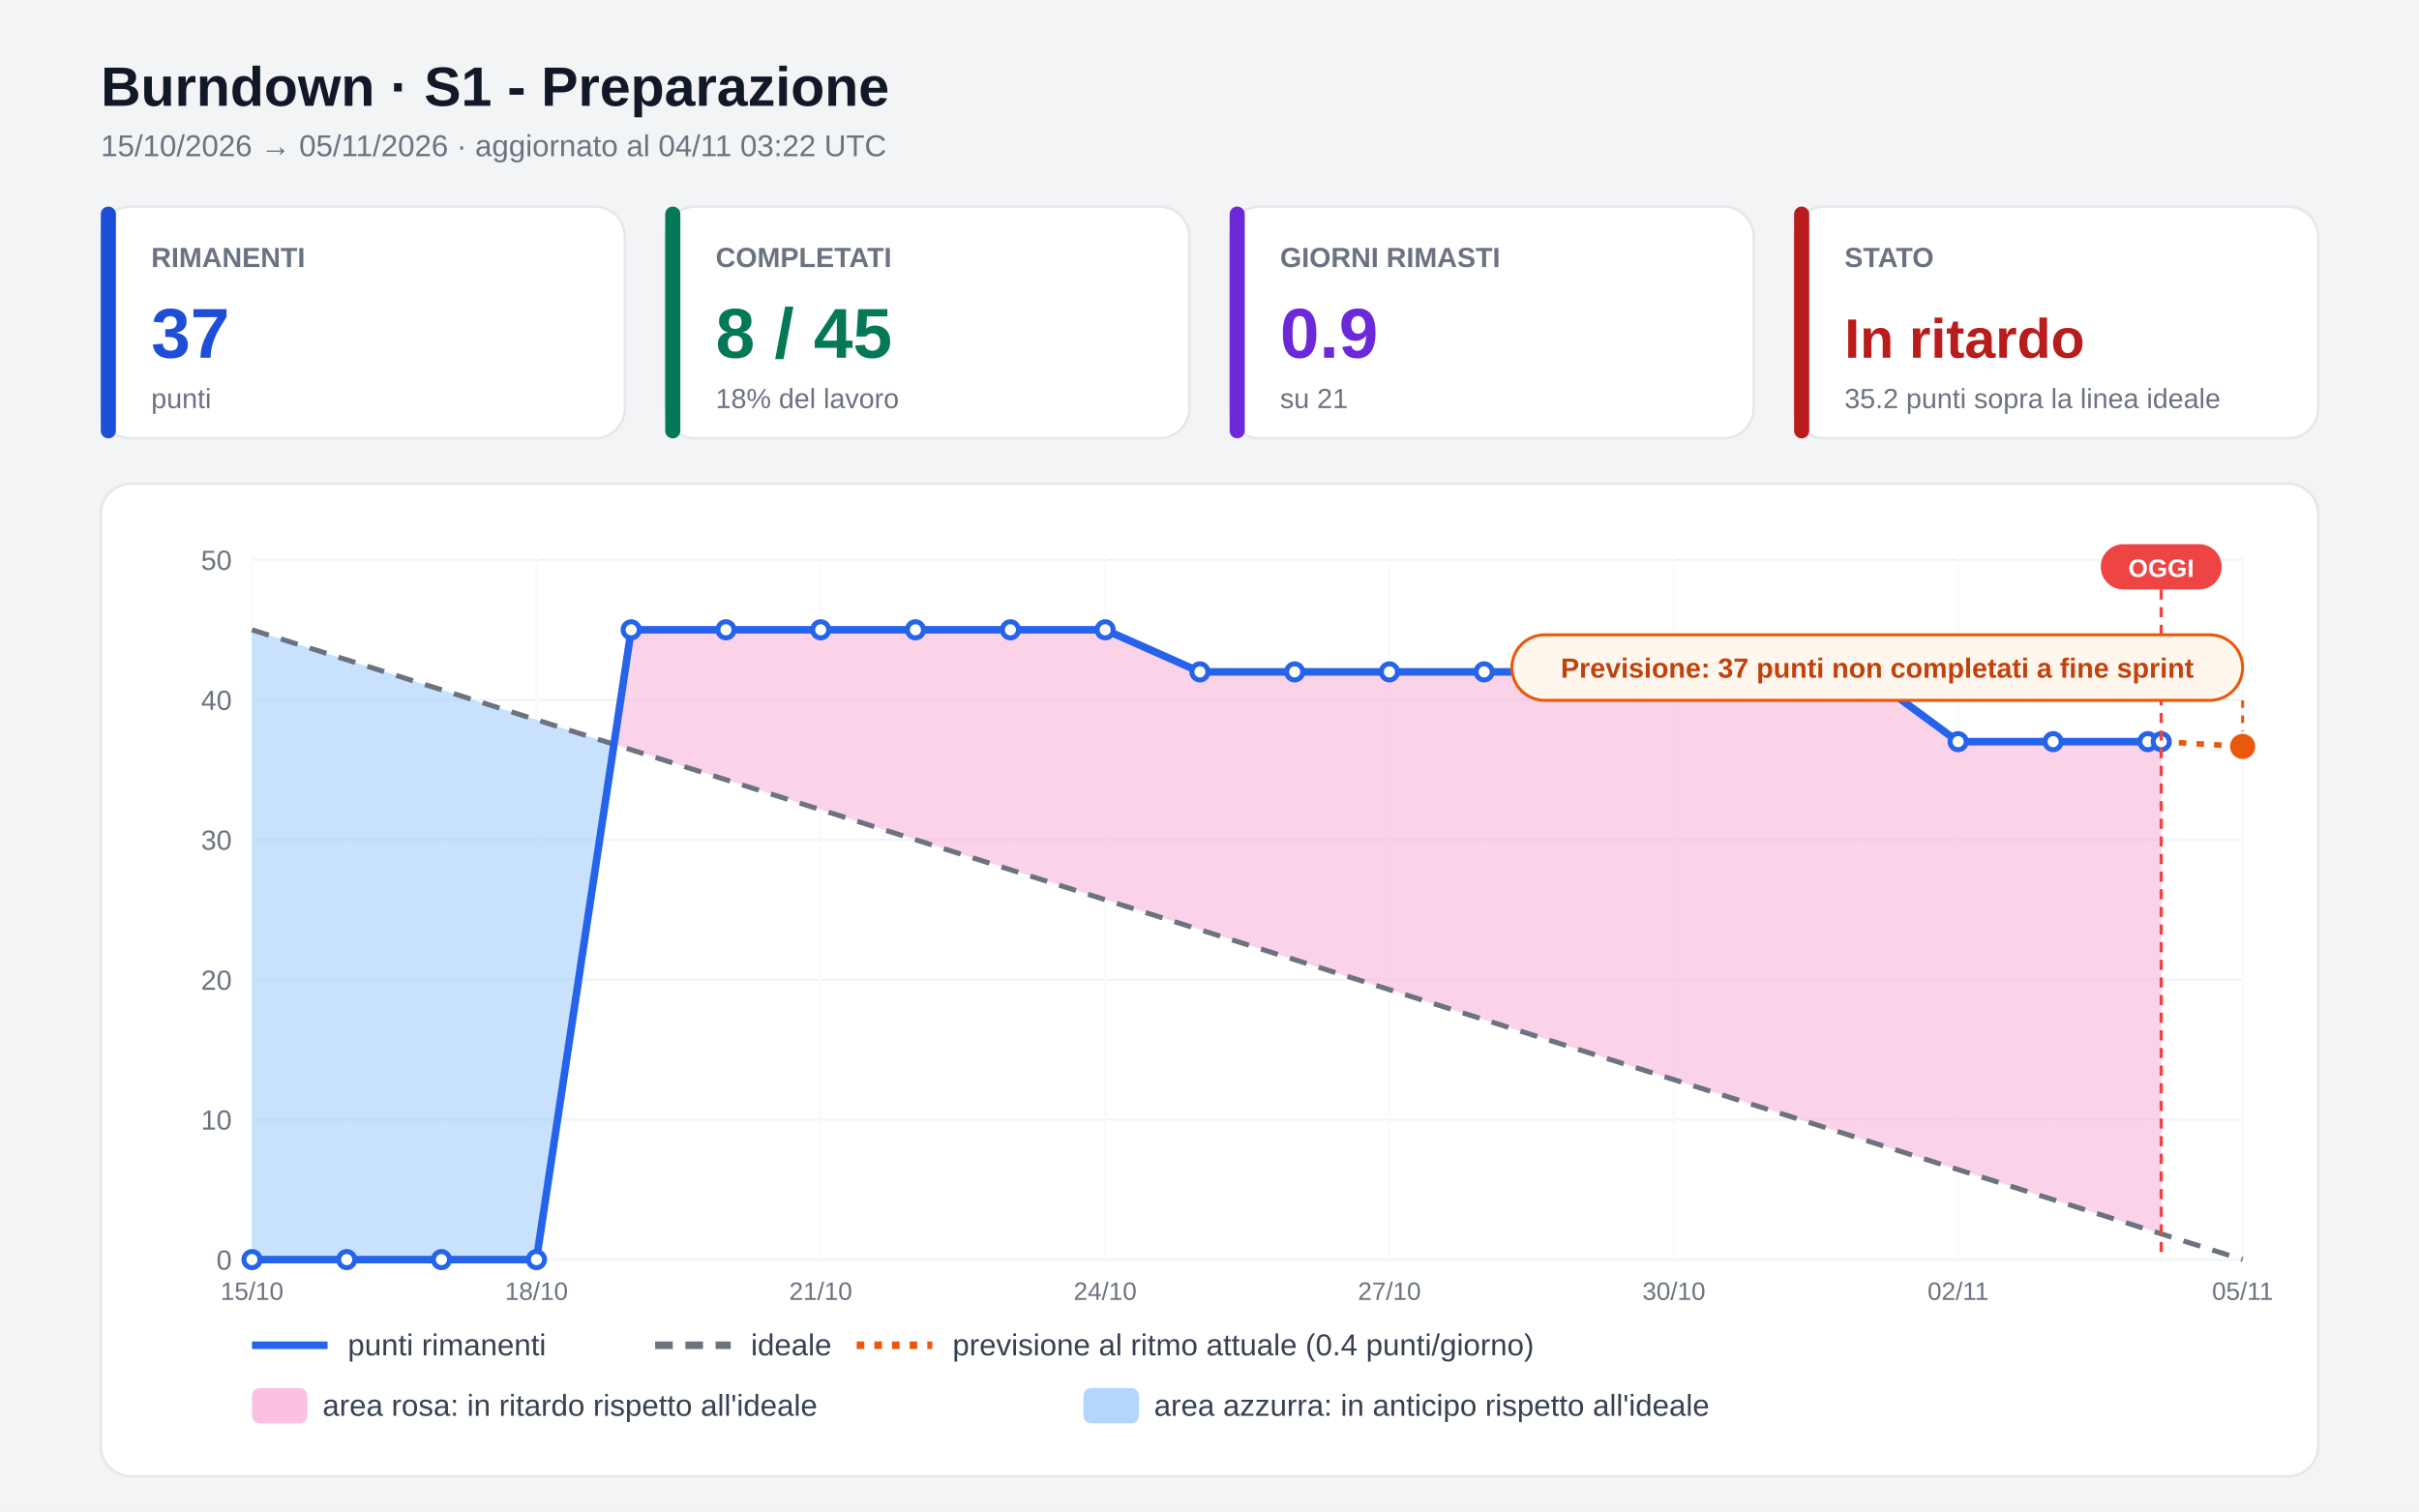
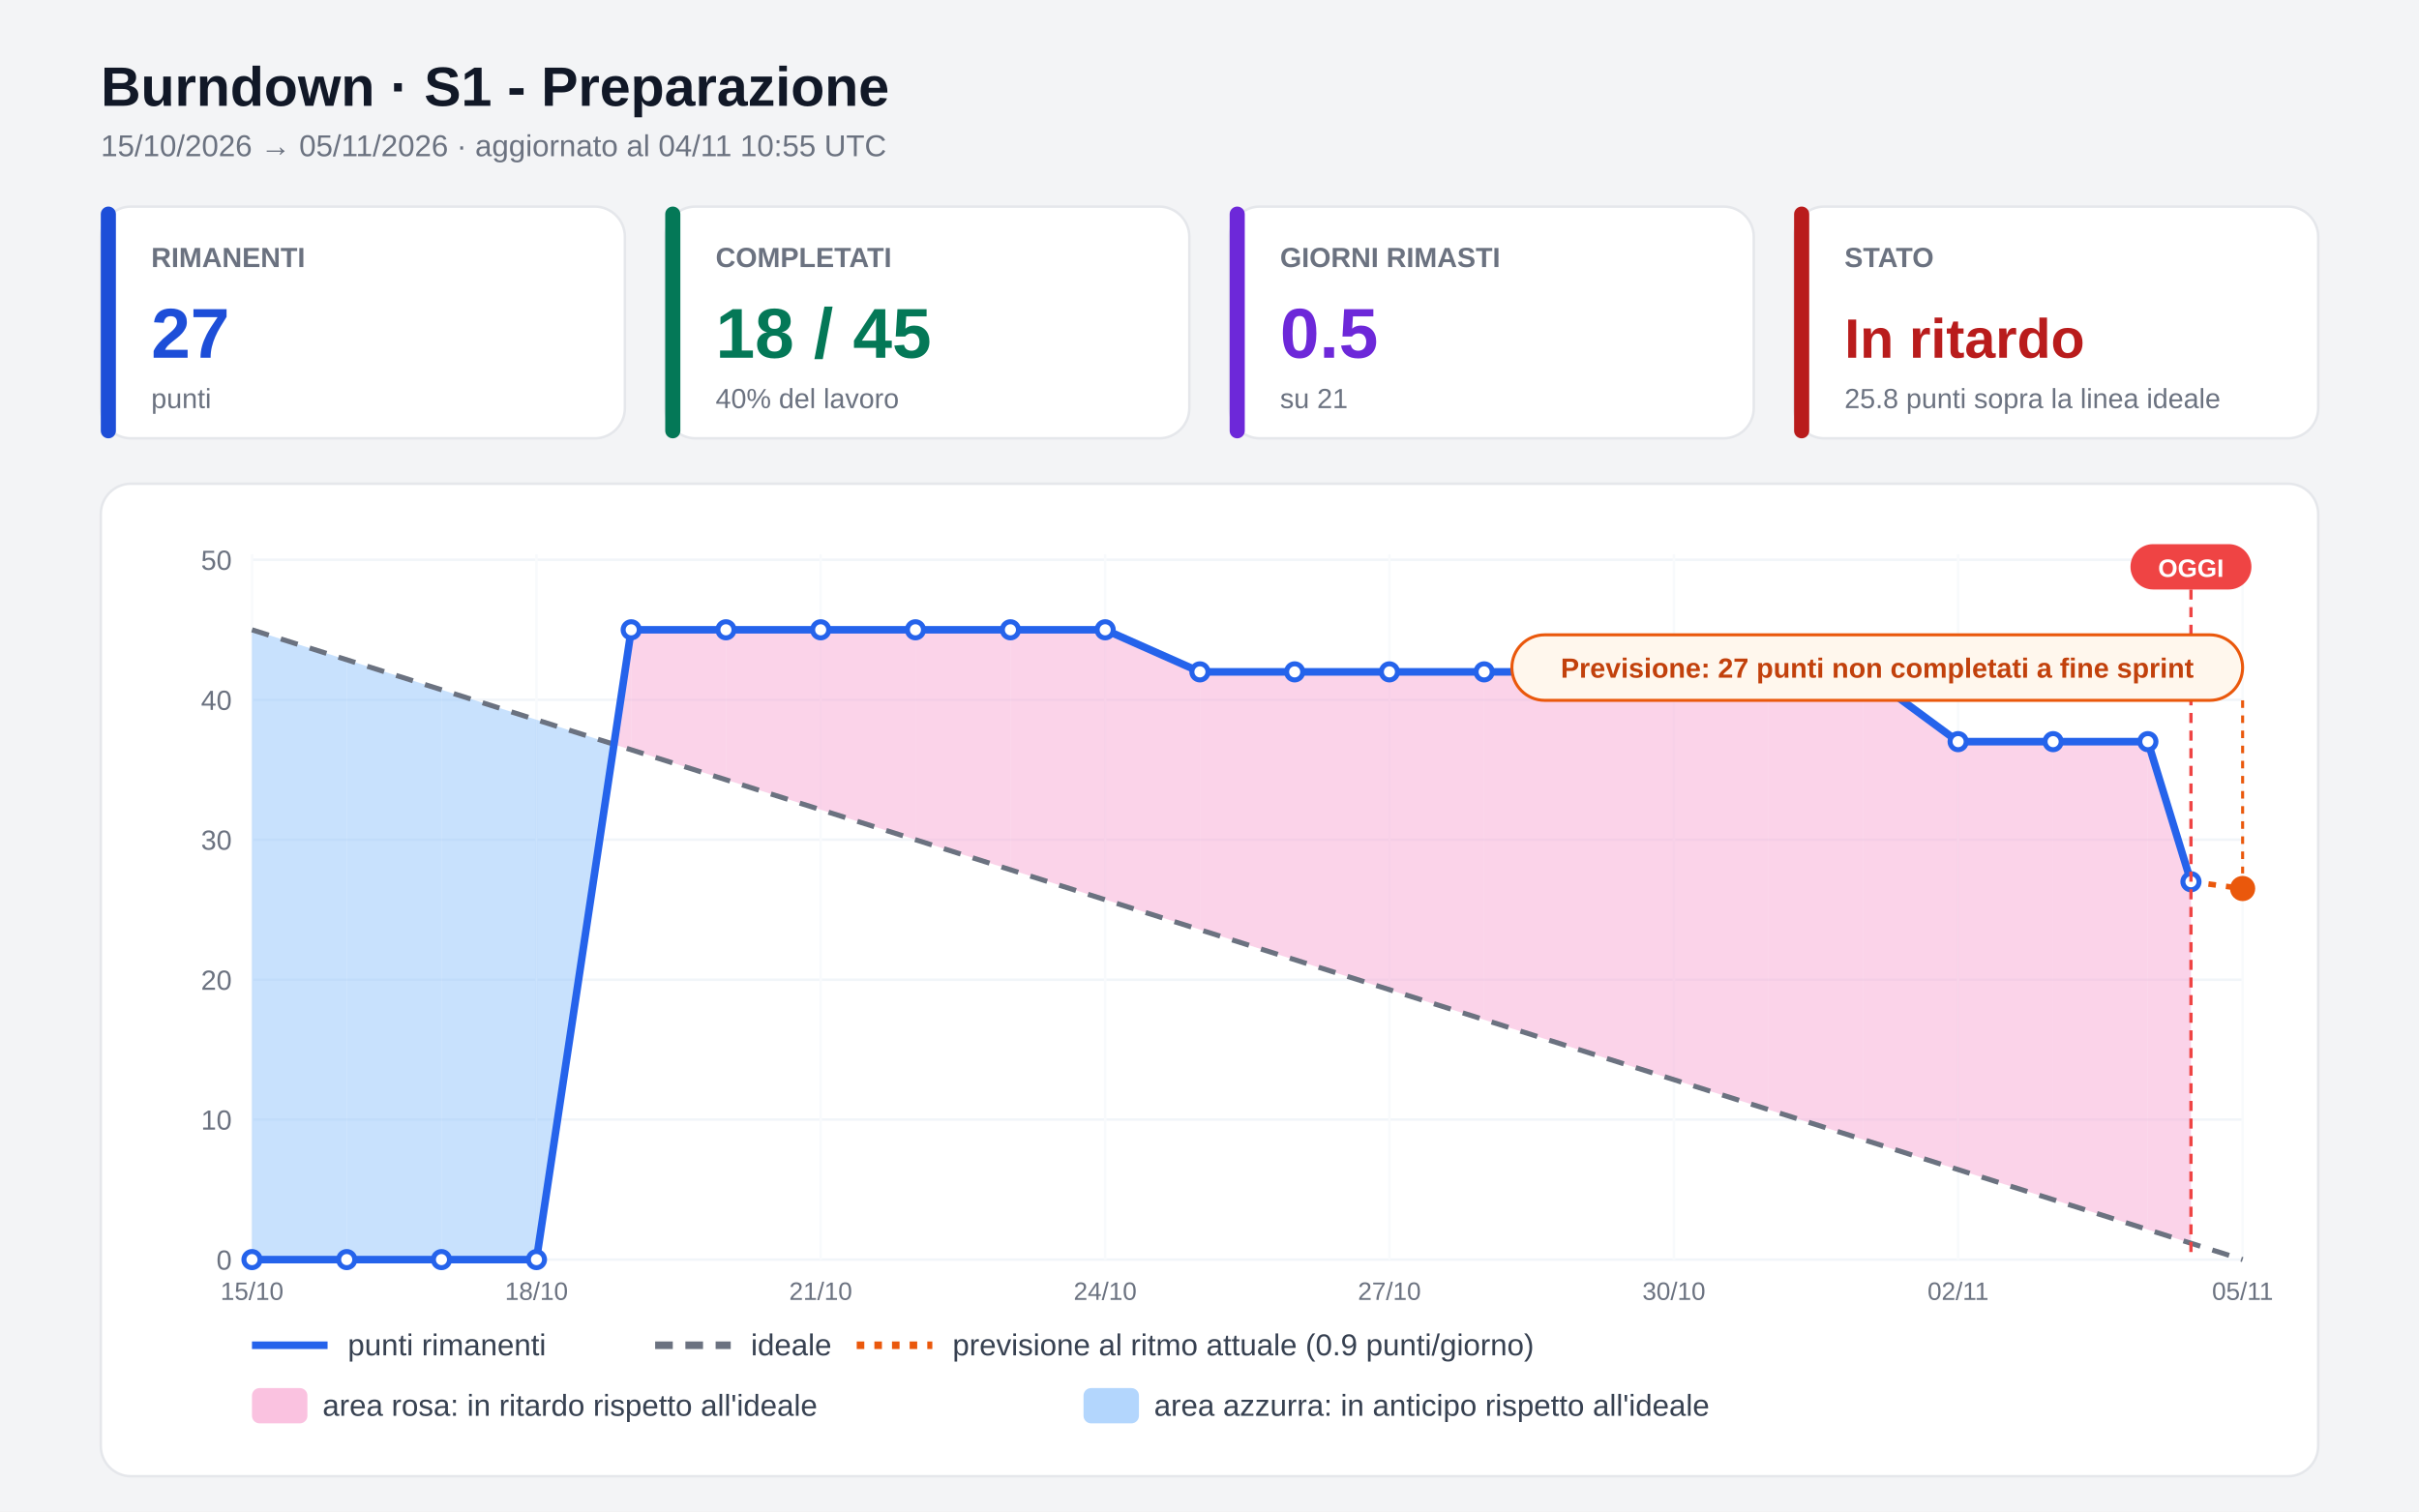
<svg xmlns="http://www.w3.org/2000/svg" viewBox="0 0 960 600" width="960" height="600" font-family="Arial">
  <rect width="960" height="600" fill="#f3f4f6" />
  <text x="40.0" y="42.0" font-size="22" text-anchor="start" fill="#111827" font-weight="bold">Burndown · S1 - Preparazione</text>
-   <text x="40.0" y="62.0" font-size="12" text-anchor="start" fill="#6b7280" font-weight="normal">15/10/2026 → 05/11/2026 · aggiornato al 04/11 03:22 UTC</text>
+   <text x="40.0" y="62.0" font-size="12" text-anchor="start" fill="#6b7280" font-weight="normal">15/10/2026 → 05/11/2026 · aggiornato al 04/11 10:55 UTC</text>
  <rect x="40.0" y="82.0" width="208.0" height="92.0" rx="12" fill="#ffffff" fill-opacity="1.0" stroke="#e5e7eb" stroke-width="1" />
  <rect x="40.0" y="82.0" width="6.0" height="92.0" rx="3" fill="#1d4ed8" fill-opacity="1.0" stroke="none" stroke-width="1" />
  <text x="60.0" y="106.0" font-size="11" text-anchor="start" fill="#6b7280" font-weight="bold">RIMANENTI</text>
-   <text x="60.0" y="142.0" font-size="28" text-anchor="start" fill="#1d4ed8" font-weight="bold">37</text>
+   <text x="60.0" y="142.0" font-size="28" text-anchor="start" fill="#1d4ed8" font-weight="bold">27</text>
  <text x="60.0" y="162.0" font-size="11" text-anchor="start" fill="#6b7280" font-weight="normal">punti</text>
  <rect x="264.0" y="82.0" width="208.0" height="92.0" rx="12" fill="#ffffff" fill-opacity="1.0" stroke="#e5e7eb" stroke-width="1" />
  <rect x="264.0" y="82.0" width="6.0" height="92.0" rx="3" fill="#047857" fill-opacity="1.0" stroke="none" stroke-width="1" />
  <text x="284.0" y="106.0" font-size="11" text-anchor="start" fill="#6b7280" font-weight="bold">COMPLETATI</text>
-   <text x="284.0" y="142.0" font-size="28" text-anchor="start" fill="#047857" font-weight="bold">8 / 45</text>
-   <text x="284.0" y="162.0" font-size="11" text-anchor="start" fill="#6b7280" font-weight="normal">18% del lavoro</text>
+   <text x="284.0" y="142.0" font-size="28" text-anchor="start" fill="#047857" font-weight="bold">18 / 45</text>
+   <text x="284.0" y="162.0" font-size="11" text-anchor="start" fill="#6b7280" font-weight="normal">40% del lavoro</text>
  <rect x="488.0" y="82.0" width="208.0" height="92.0" rx="12" fill="#ffffff" fill-opacity="1.0" stroke="#e5e7eb" stroke-width="1" />
  <rect x="488.0" y="82.0" width="6.0" height="92.0" rx="3" fill="#6d28d9" fill-opacity="1.0" stroke="none" stroke-width="1" />
  <text x="508.0" y="106.0" font-size="11" text-anchor="start" fill="#6b7280" font-weight="bold">GIORNI RIMASTI</text>
-   <text x="508.0" y="142.0" font-size="28" text-anchor="start" fill="#6d28d9" font-weight="bold">0.9</text>
+   <text x="508.0" y="142.0" font-size="28" text-anchor="start" fill="#6d28d9" font-weight="bold">0.5</text>
  <text x="508.0" y="162.0" font-size="11" text-anchor="start" fill="#6b7280" font-weight="normal">su 21</text>
  <rect x="712.0" y="82.0" width="208.0" height="92.0" rx="12" fill="#ffffff" fill-opacity="1.0" stroke="#e5e7eb" stroke-width="1" />
  <rect x="712.0" y="82.0" width="6.0" height="92.0" rx="3" fill="#b91c1c" fill-opacity="1.0" stroke="none" stroke-width="1" />
  <text x="732.0" y="106.0" font-size="11" text-anchor="start" fill="#6b7280" font-weight="bold">STATO</text>
  <text x="732.0" y="142.0" font-size="22" text-anchor="start" fill="#b91c1c" font-weight="bold">In ritardo</text>
-   <text x="732.0" y="162.0" font-size="11" text-anchor="start" fill="#6b7280" font-weight="normal">35.2 punti sopra la linea ideale</text>
+   <text x="732.0" y="162.0" font-size="11" text-anchor="start" fill="#6b7280" font-weight="normal">25.8 punti sopra la linea ideale</text>
  <rect x="40.0" y="192.0" width="880.0" height="394.0" rx="12" fill="#ffffff" fill-opacity="1.0" stroke="#e5e7eb" stroke-width="1" />
  <line x1="100.0" y1="500.0" x2="890.0" y2="500.0" stroke="#f1f5f9" stroke-width="1" />
  <text x="92.0" y="504.0" font-size="11" text-anchor="end" fill="#6b7280" font-weight="normal">0</text>
  <line x1="100.0" y1="444.4" x2="890.0" y2="444.4" stroke="#f1f5f9" stroke-width="1" />
  <text x="92.0" y="448.4" font-size="11" text-anchor="end" fill="#6b7280" font-weight="normal">10</text>
  <line x1="100.0" y1="388.9" x2="890.0" y2="388.9" stroke="#f1f5f9" stroke-width="1" />
  <text x="92.0" y="392.9" font-size="11" text-anchor="end" fill="#6b7280" font-weight="normal">20</text>
  <line x1="100.0" y1="333.3" x2="890.0" y2="333.3" stroke="#f1f5f9" stroke-width="1" />
  <text x="92.0" y="337.3" font-size="11" text-anchor="end" fill="#6b7280" font-weight="normal">30</text>
  <line x1="100.0" y1="277.8" x2="890.0" y2="277.8" stroke="#f1f5f9" stroke-width="1" />
  <text x="92.0" y="281.8" font-size="11" text-anchor="end" fill="#6b7280" font-weight="normal">40</text>
  <line x1="100.0" y1="222.2" x2="890.0" y2="222.2" stroke="#f1f5f9" stroke-width="1" />
  <text x="92.0" y="226.2" font-size="11" text-anchor="end" fill="#6b7280" font-weight="normal">50</text>
  <line x1="100.0" y1="220.0" x2="100.0" y2="500.0" stroke="#f8fafc" stroke-width="1" />
  <text x="100.0" y="516.0" font-size="10" text-anchor="middle" fill="#6b7280" font-weight="normal">15/10</text>
  <line x1="212.9" y1="220.0" x2="212.9" y2="500.0" stroke="#f8fafc" stroke-width="1" />
  <text x="212.9" y="516.0" font-size="10" text-anchor="middle" fill="#6b7280" font-weight="normal">18/10</text>
  <line x1="325.7" y1="220.0" x2="325.7" y2="500.0" stroke="#f8fafc" stroke-width="1" />
  <text x="325.7" y="516.0" font-size="10" text-anchor="middle" fill="#6b7280" font-weight="normal">21/10</text>
  <line x1="438.6" y1="220.0" x2="438.6" y2="500.0" stroke="#f8fafc" stroke-width="1" />
  <text x="438.6" y="516.0" font-size="10" text-anchor="middle" fill="#6b7280" font-weight="normal">24/10</text>
  <line x1="551.4" y1="220.0" x2="551.4" y2="500.0" stroke="#f8fafc" stroke-width="1" />
  <text x="551.4" y="516.0" font-size="10" text-anchor="middle" fill="#6b7280" font-weight="normal">27/10</text>
  <line x1="664.3" y1="220.0" x2="664.3" y2="500.0" stroke="#f8fafc" stroke-width="1" />
  <text x="664.3" y="516.0" font-size="10" text-anchor="middle" fill="#6b7280" font-weight="normal">30/10</text>
  <line x1="777.1" y1="220.0" x2="777.1" y2="500.0" stroke="#f8fafc" stroke-width="1" />
  <text x="777.1" y="516.0" font-size="10" text-anchor="middle" fill="#6b7280" font-weight="normal">02/11</text>
  <line x1="890.0" y1="220.0" x2="890.0" y2="500.0" stroke="#f8fafc" stroke-width="1" />
  <text x="890.0" y="516.0" font-size="10" text-anchor="middle" fill="#6b7280" font-weight="normal">05/11</text>
  <polygon points="100.0,500.0 137.6,500.0 137.6,261.9 100.0,250.0" fill="#93c5fd" fill-opacity="0.5" stroke="none" stroke-width="1.5" stroke-linejoin="round" />
  <polygon points="137.6,500.0 175.2,500.0 175.2,273.8 137.6,261.9" fill="#93c5fd" fill-opacity="0.5" stroke="none" stroke-width="1.5" stroke-linejoin="round" />
  <polygon points="175.2,500.0 212.9,500.0 212.9,285.7 175.2,273.8" fill="#93c5fd" fill-opacity="0.5" stroke="none" stroke-width="1.5" stroke-linejoin="round" />
  <polygon points="212.9,500.0 243.6,295.5 212.9,285.7" fill="#93c5fd" fill-opacity="0.5" stroke="none" stroke-width="1.5" stroke-linejoin="round" />
  <polygon points="243.6,295.5 250.5,250.0 250.5,297.6" fill="#f9a8d4" fill-opacity="0.5" stroke="none" stroke-width="1.5" stroke-linejoin="round" />
  <polygon points="250.5,250.0 288.1,250.0 288.1,309.5 250.5,297.6" fill="#f9a8d4" fill-opacity="0.5" stroke="none" stroke-width="1.5" stroke-linejoin="round" />
  <polygon points="288.1,250.0 325.7,250.0 325.7,321.4 288.1,309.5" fill="#f9a8d4" fill-opacity="0.5" stroke="none" stroke-width="1.5" stroke-linejoin="round" />
  <polygon points="325.7,250.0 363.3,250.0 363.3,333.3 325.7,321.4" fill="#f9a8d4" fill-opacity="0.5" stroke="none" stroke-width="1.5" stroke-linejoin="round" />
  <polygon points="363.3,250.0 401.0,250.0 401.0,345.2 363.3,333.3" fill="#f9a8d4" fill-opacity="0.5" stroke="none" stroke-width="1.5" stroke-linejoin="round" />
  <polygon points="401.0,250.0 438.6,250.0 438.6,357.1 401.0,345.2" fill="#f9a8d4" fill-opacity="0.5" stroke="none" stroke-width="1.5" stroke-linejoin="round" />
  <polygon points="438.6,250.0 476.2,266.7 476.2,369.0 438.6,357.1" fill="#f9a8d4" fill-opacity="0.5" stroke="none" stroke-width="1.5" stroke-linejoin="round" />
  <polygon points="476.2,266.7 513.8,266.7 513.8,381.0 476.2,369.0" fill="#f9a8d4" fill-opacity="0.5" stroke="none" stroke-width="1.5" stroke-linejoin="round" />
  <polygon points="513.8,266.7 551.4,266.7 551.4,392.9 513.8,381.0" fill="#f9a8d4" fill-opacity="0.5" stroke="none" stroke-width="1.5" stroke-linejoin="round" />
  <polygon points="551.4,266.7 589.0,266.7 589.0,404.8 551.4,392.9" fill="#f9a8d4" fill-opacity="0.5" stroke="none" stroke-width="1.5" stroke-linejoin="round" />
  <polygon points="589.0,266.7 626.7,266.7 626.7,416.7 589.0,404.8" fill="#f9a8d4" fill-opacity="0.5" stroke="none" stroke-width="1.5" stroke-linejoin="round" />
  <polygon points="626.7,266.7 664.3,266.7 664.3,428.6 626.7,416.7" fill="#f9a8d4" fill-opacity="0.5" stroke="none" stroke-width="1.5" stroke-linejoin="round" />
  <polygon points="664.3,266.7 701.9,266.7 701.9,440.5 664.3,428.6" fill="#f9a8d4" fill-opacity="0.5" stroke="none" stroke-width="1.5" stroke-linejoin="round" />
  <polygon points="701.9,266.7 739.5,266.7 739.5,452.4 701.9,440.5" fill="#f9a8d4" fill-opacity="0.5" stroke="none" stroke-width="1.5" stroke-linejoin="round" />
  <polygon points="739.5,266.7 777.1,294.4 777.1,464.3 739.5,452.4" fill="#f9a8d4" fill-opacity="0.5" stroke="none" stroke-width="1.5" stroke-linejoin="round" />
  <polygon points="777.1,294.4 814.8,294.4 814.8,476.2 777.1,464.3" fill="#f9a8d4" fill-opacity="0.5" stroke="none" stroke-width="1.5" stroke-linejoin="round" />
  <polygon points="814.8,294.4 852.4,294.4 852.4,488.1 814.8,476.2" fill="#f9a8d4" fill-opacity="0.5" stroke="none" stroke-width="1.5" stroke-linejoin="round" />
-   <polygon points="852.4,294.4 857.7,294.4 857.7,489.8 852.4,488.1" fill="#f9a8d4" fill-opacity="0.5" stroke="none" stroke-width="1.5" stroke-linejoin="round" />
+   <polygon points="852.4,294.4 869.5,350.0 869.5,493.5 852.4,488.1" fill="#f9a8d4" fill-opacity="0.5" stroke="none" stroke-width="1.5" stroke-linejoin="round" />
  <polyline points="100.0,250.0 890.0,500.0" fill="none" fill-opacity="1.0" stroke="#6b7280" stroke-width="2" stroke-linejoin="round" stroke-dasharray="7 5" />
-   <polyline points="857.7,294.4 890.0,296.3" fill="none" fill-opacity="1.0" stroke="#ea580c" stroke-width="2.2" stroke-linejoin="round" stroke-dasharray="3 4" />
-   <polyline points="100.0,500.0 137.6,500.0 175.2,500.0 212.9,500.0 250.5,250.0 288.1,250.0 325.7,250.0 363.3,250.0 401.0,250.0 438.6,250.0 476.2,266.7 513.8,266.7 551.4,266.7 589.0,266.7 626.7,266.7 664.3,266.7 701.9,266.7 739.5,266.7 777.1,294.4 814.8,294.4 852.4,294.4 857.7,294.4" fill="none" fill-opacity="1.0" stroke="#2563eb" stroke-width="3" stroke-linejoin="round" />
+   <polyline points="869.5,350.0 890.0,352.7" fill="none" fill-opacity="1.0" stroke="#ea580c" stroke-width="2.2" stroke-linejoin="round" stroke-dasharray="3 4" />
+   <polyline points="100.0,500.0 137.6,500.0 175.2,500.0 212.9,500.0 250.5,250.0 288.1,250.0 325.7,250.0 363.3,250.0 401.0,250.0 438.6,250.0 476.2,266.7 513.8,266.7 551.4,266.7 589.0,266.7 626.7,266.7 664.3,266.7 701.9,266.7 739.5,266.7 777.1,294.4 814.8,294.4 852.4,294.4 869.5,350.0" fill="none" fill-opacity="1.0" stroke="#2563eb" stroke-width="3" stroke-linejoin="round" />
  <circle cx="100.0" cy="500.0" r="3.2" fill="#ffffff" stroke="#2563eb" stroke-width="2" />
  <circle cx="137.6" cy="500.0" r="3.2" fill="#ffffff" stroke="#2563eb" stroke-width="2" />
  <circle cx="175.2" cy="500.0" r="3.2" fill="#ffffff" stroke="#2563eb" stroke-width="2" />
  <circle cx="212.9" cy="500.0" r="3.2" fill="#ffffff" stroke="#2563eb" stroke-width="2" />
  <circle cx="250.5" cy="250.0" r="3.2" fill="#ffffff" stroke="#2563eb" stroke-width="2" />
  <circle cx="288.1" cy="250.0" r="3.2" fill="#ffffff" stroke="#2563eb" stroke-width="2" />
  <circle cx="325.7" cy="250.0" r="3.2" fill="#ffffff" stroke="#2563eb" stroke-width="2" />
  <circle cx="363.3" cy="250.0" r="3.2" fill="#ffffff" stroke="#2563eb" stroke-width="2" />
  <circle cx="401.0" cy="250.0" r="3.2" fill="#ffffff" stroke="#2563eb" stroke-width="2" />
  <circle cx="438.6" cy="250.0" r="3.2" fill="#ffffff" stroke="#2563eb" stroke-width="2" />
  <circle cx="476.2" cy="266.7" r="3.2" fill="#ffffff" stroke="#2563eb" stroke-width="2" />
  <circle cx="513.8" cy="266.7" r="3.2" fill="#ffffff" stroke="#2563eb" stroke-width="2" />
  <circle cx="551.4" cy="266.7" r="3.2" fill="#ffffff" stroke="#2563eb" stroke-width="2" />
  <circle cx="589.0" cy="266.7" r="3.2" fill="#ffffff" stroke="#2563eb" stroke-width="2" />
  <circle cx="626.7" cy="266.7" r="3.2" fill="#ffffff" stroke="#2563eb" stroke-width="2" />
  <circle cx="664.3" cy="266.7" r="3.2" fill="#ffffff" stroke="#2563eb" stroke-width="2" />
  <circle cx="701.9" cy="266.7" r="3.2" fill="#ffffff" stroke="#2563eb" stroke-width="2" />
  <circle cx="739.5" cy="266.7" r="3.2" fill="#ffffff" stroke="#2563eb" stroke-width="2" />
  <circle cx="777.1" cy="294.4" r="3.2" fill="#ffffff" stroke="#2563eb" stroke-width="2" />
  <circle cx="814.8" cy="294.4" r="3.2" fill="#ffffff" stroke="#2563eb" stroke-width="2" />
  <circle cx="852.4" cy="294.4" r="3.2" fill="#ffffff" stroke="#2563eb" stroke-width="2" />
-   <circle cx="857.7" cy="294.4" r="3.2" fill="#ffffff" stroke="#2563eb" stroke-width="2" />
-   <line x1="857.7" y1="220.0" x2="857.7" y2="500.0" stroke="#ef4444" stroke-width="1.3" stroke-dasharray="4 3" />
-   <rect x="833.7" y="216.0" width="48.0" height="18.0" rx="9" fill="#ef4444" fill-opacity="1.0" stroke="none" stroke-width="1" />
-   <text x="857.7" y="229.0" font-size="10" text-anchor="middle" fill="#ffffff" font-weight="bold">OGGI</text>
-   <circle cx="890.0" cy="296.3" r="5" fill="#ea580c" />
-   <line x1="890.0" y1="278.0" x2="890.0" y2="290.3" stroke="#ea580c" stroke-width="1.2" stroke-dasharray="3 3" />
+   <circle cx="869.5" cy="350.0" r="3.2" fill="#ffffff" stroke="#2563eb" stroke-width="2" />
+   <line x1="869.5" y1="220.0" x2="869.5" y2="500.0" stroke="#ef4444" stroke-width="1.3" stroke-dasharray="4 3" />
+   <rect x="845.5" y="216.0" width="48.0" height="18.0" rx="9" fill="#ef4444" fill-opacity="1.0" stroke="none" stroke-width="1" />
+   <text x="869.5" y="229.0" font-size="10" text-anchor="middle" fill="#ffffff" font-weight="bold">OGGI</text>
+   <circle cx="890.0" cy="352.7" r="5" fill="#ea580c" />
+   <line x1="890.0" y1="278.0" x2="890.0" y2="346.7" stroke="#ea580c" stroke-width="1.2" stroke-dasharray="3 3" />
  <rect x="600.0" y="252.0" width="290.0" height="26.0" rx="13" fill="#fff7ed" fill-opacity="1.0" stroke="#ea580c" stroke-width="1.2" />
-   <text x="745.0" y="269.0" font-size="11" text-anchor="middle" fill="#c2410c" font-weight="bold">Previsione: 37 punti non completati a fine sprint</text>
+   <text x="745.0" y="269.0" font-size="11" text-anchor="middle" fill="#c2410c" font-weight="bold">Previsione: 27 punti non completati a fine sprint</text>
  <line x1="100.0" y1="534.0" x2="130.0" y2="534.0" stroke="#2563eb" stroke-width="3" />
  <text x="138.0" y="538.0" font-size="12" text-anchor="start" fill="#374151" font-weight="normal">punti rimanenti</text>
  <line x1="260.0" y1="534.0" x2="290.0" y2="534.0" stroke="#6b7280" stroke-width="3" stroke-dasharray="7 5" />
  <text x="298.0" y="538.0" font-size="12" text-anchor="start" fill="#374151" font-weight="normal">ideale</text>
  <line x1="340.0" y1="534.0" x2="370.0" y2="534.0" stroke="#ea580c" stroke-width="3" stroke-dasharray="3 4" />
-   <text x="378.0" y="538.0" font-size="12" text-anchor="start" fill="#374151" font-weight="normal">previsione al ritmo attuale (0.4 punti/giorno)</text>
+   <text x="378.0" y="538.0" font-size="12" text-anchor="start" fill="#374151" font-weight="normal">previsione al ritmo attuale (0.9 punti/giorno)</text>
  <rect x="100.0" y="551.0" width="22.0" height="14.0" rx="3" fill="#f9a8d4" fill-opacity="0.7" stroke="none" stroke-width="1" />
  <text x="128.0" y="562.0" font-size="12" text-anchor="start" fill="#374151" font-weight="normal">area rosa: in ritardo rispetto all'ideale</text>
  <rect x="430.0" y="551.0" width="22.0" height="14.0" rx="3" fill="#93c5fd" fill-opacity="0.7" stroke="none" stroke-width="1" />
  <text x="458.0" y="562.0" font-size="12" text-anchor="start" fill="#374151" font-weight="normal">area azzurra: in anticipo rispetto all'ideale</text>
</svg>
